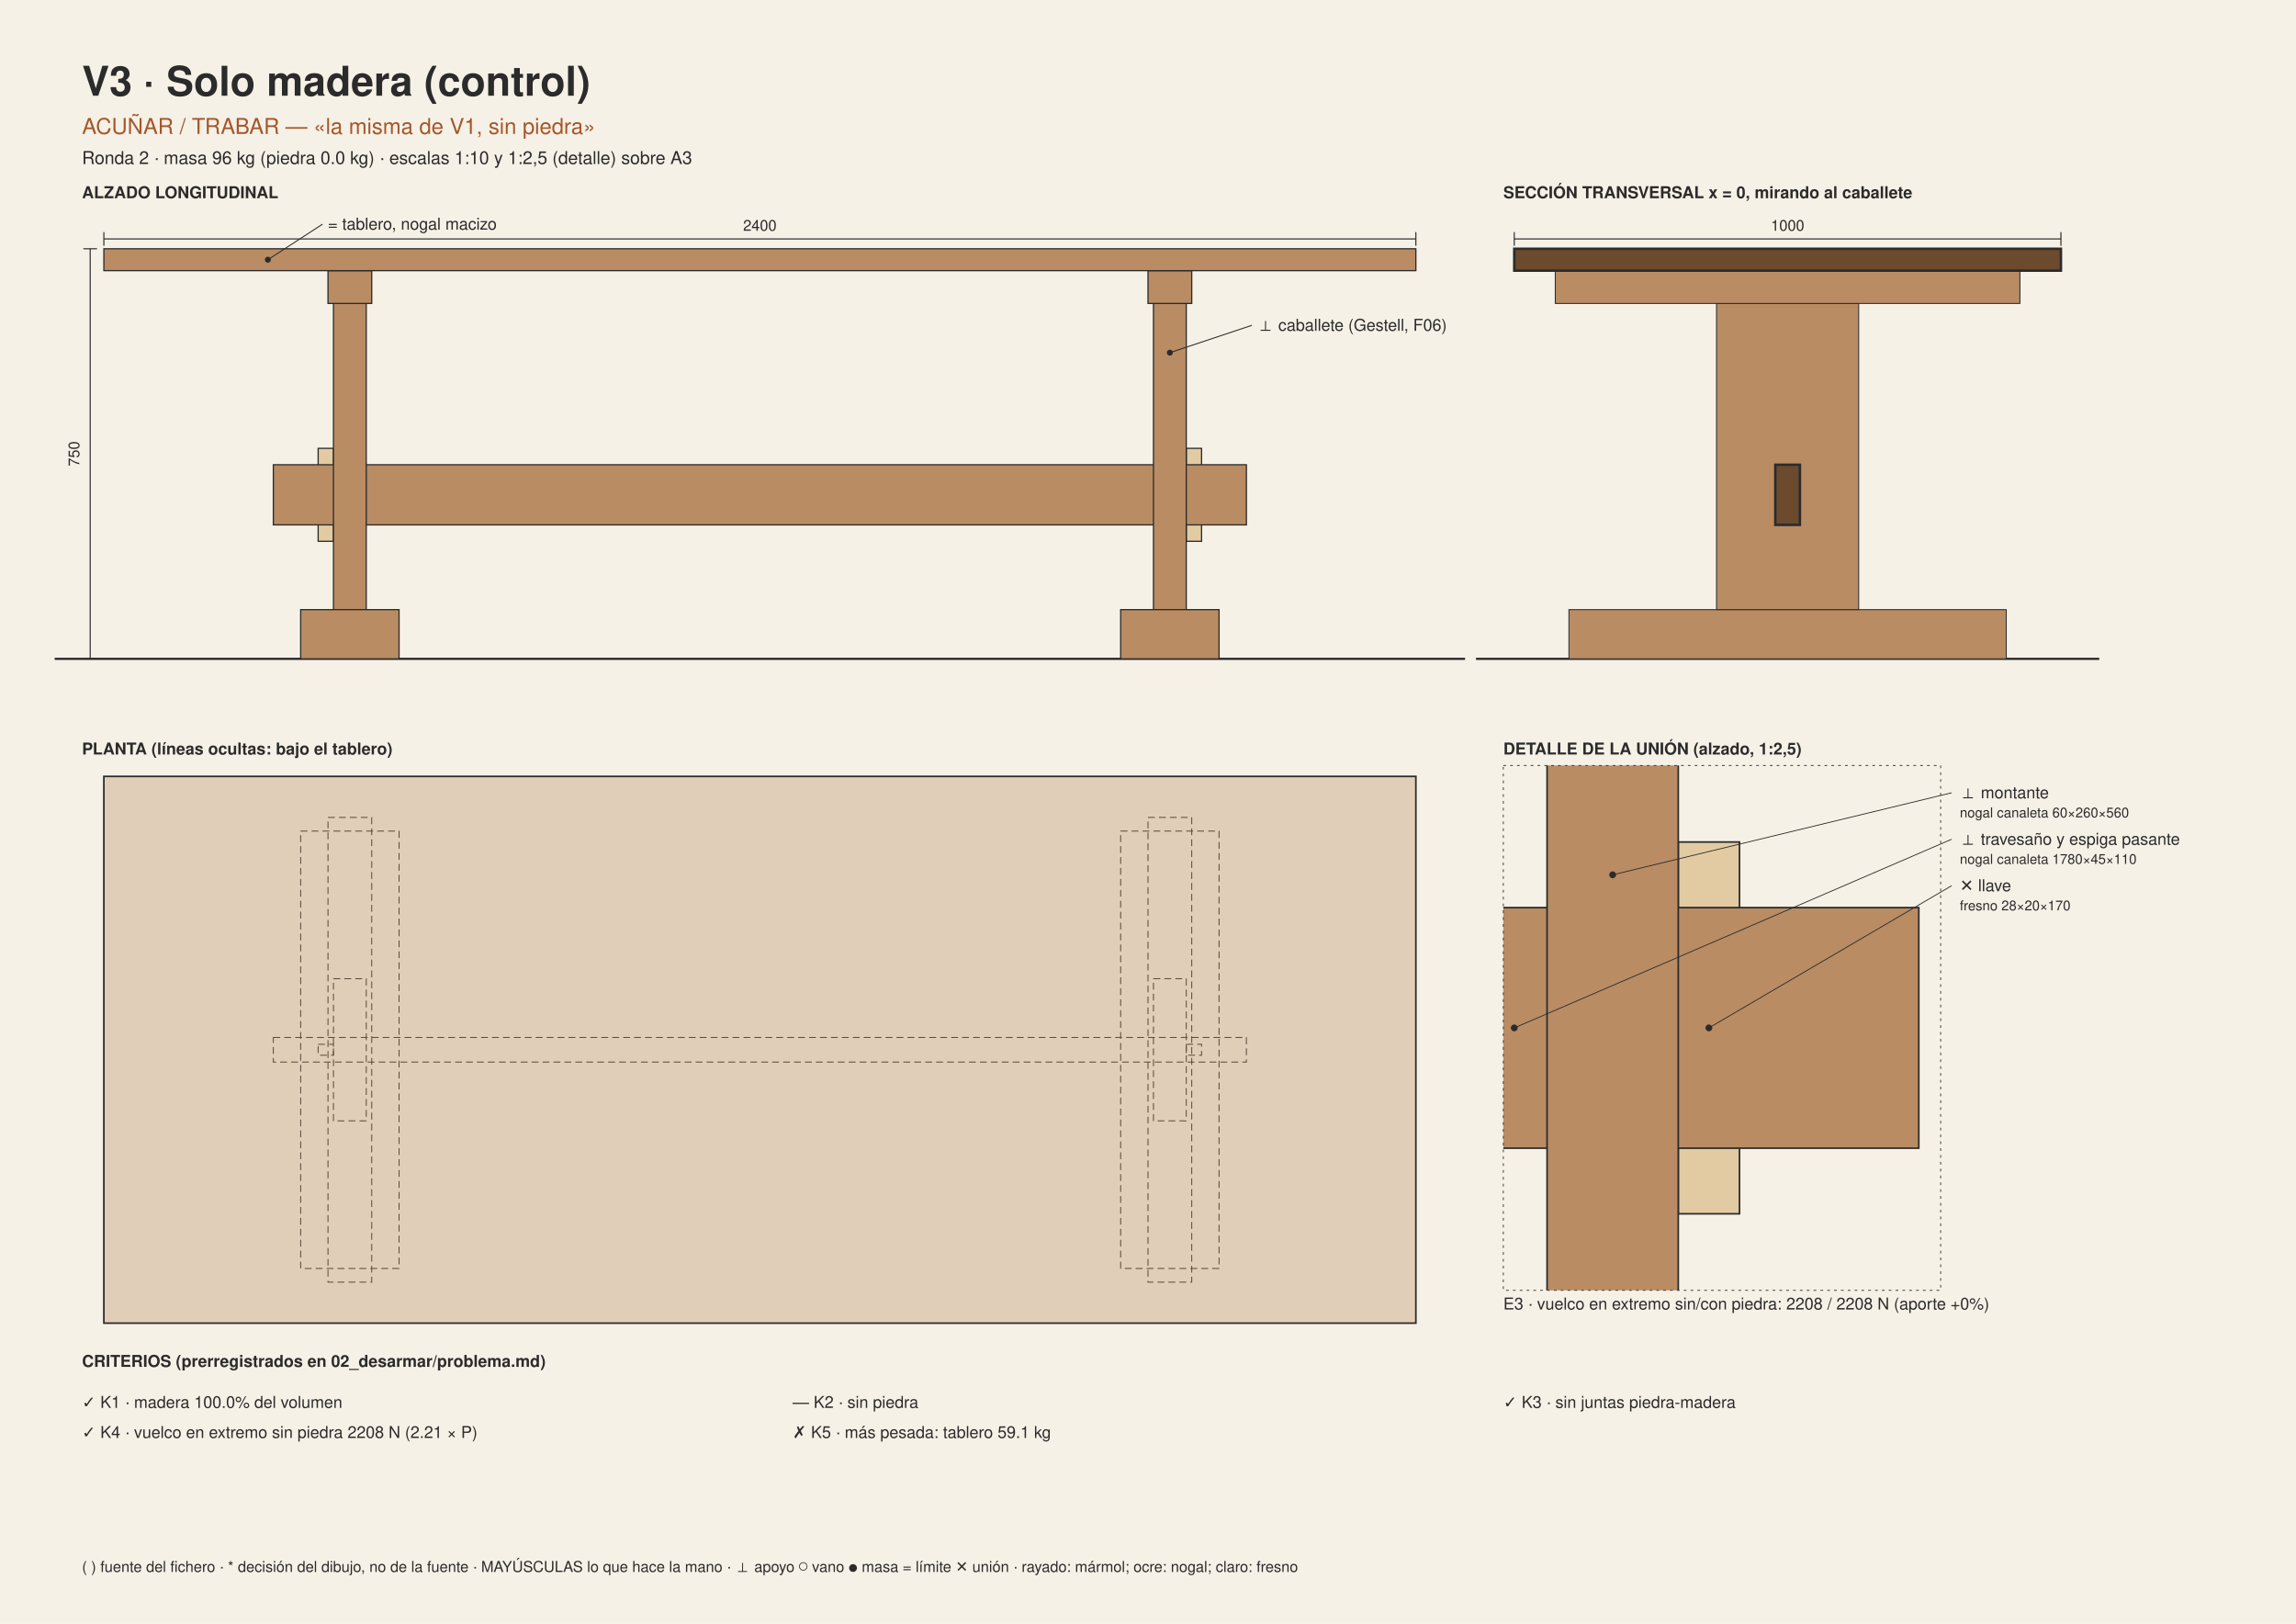
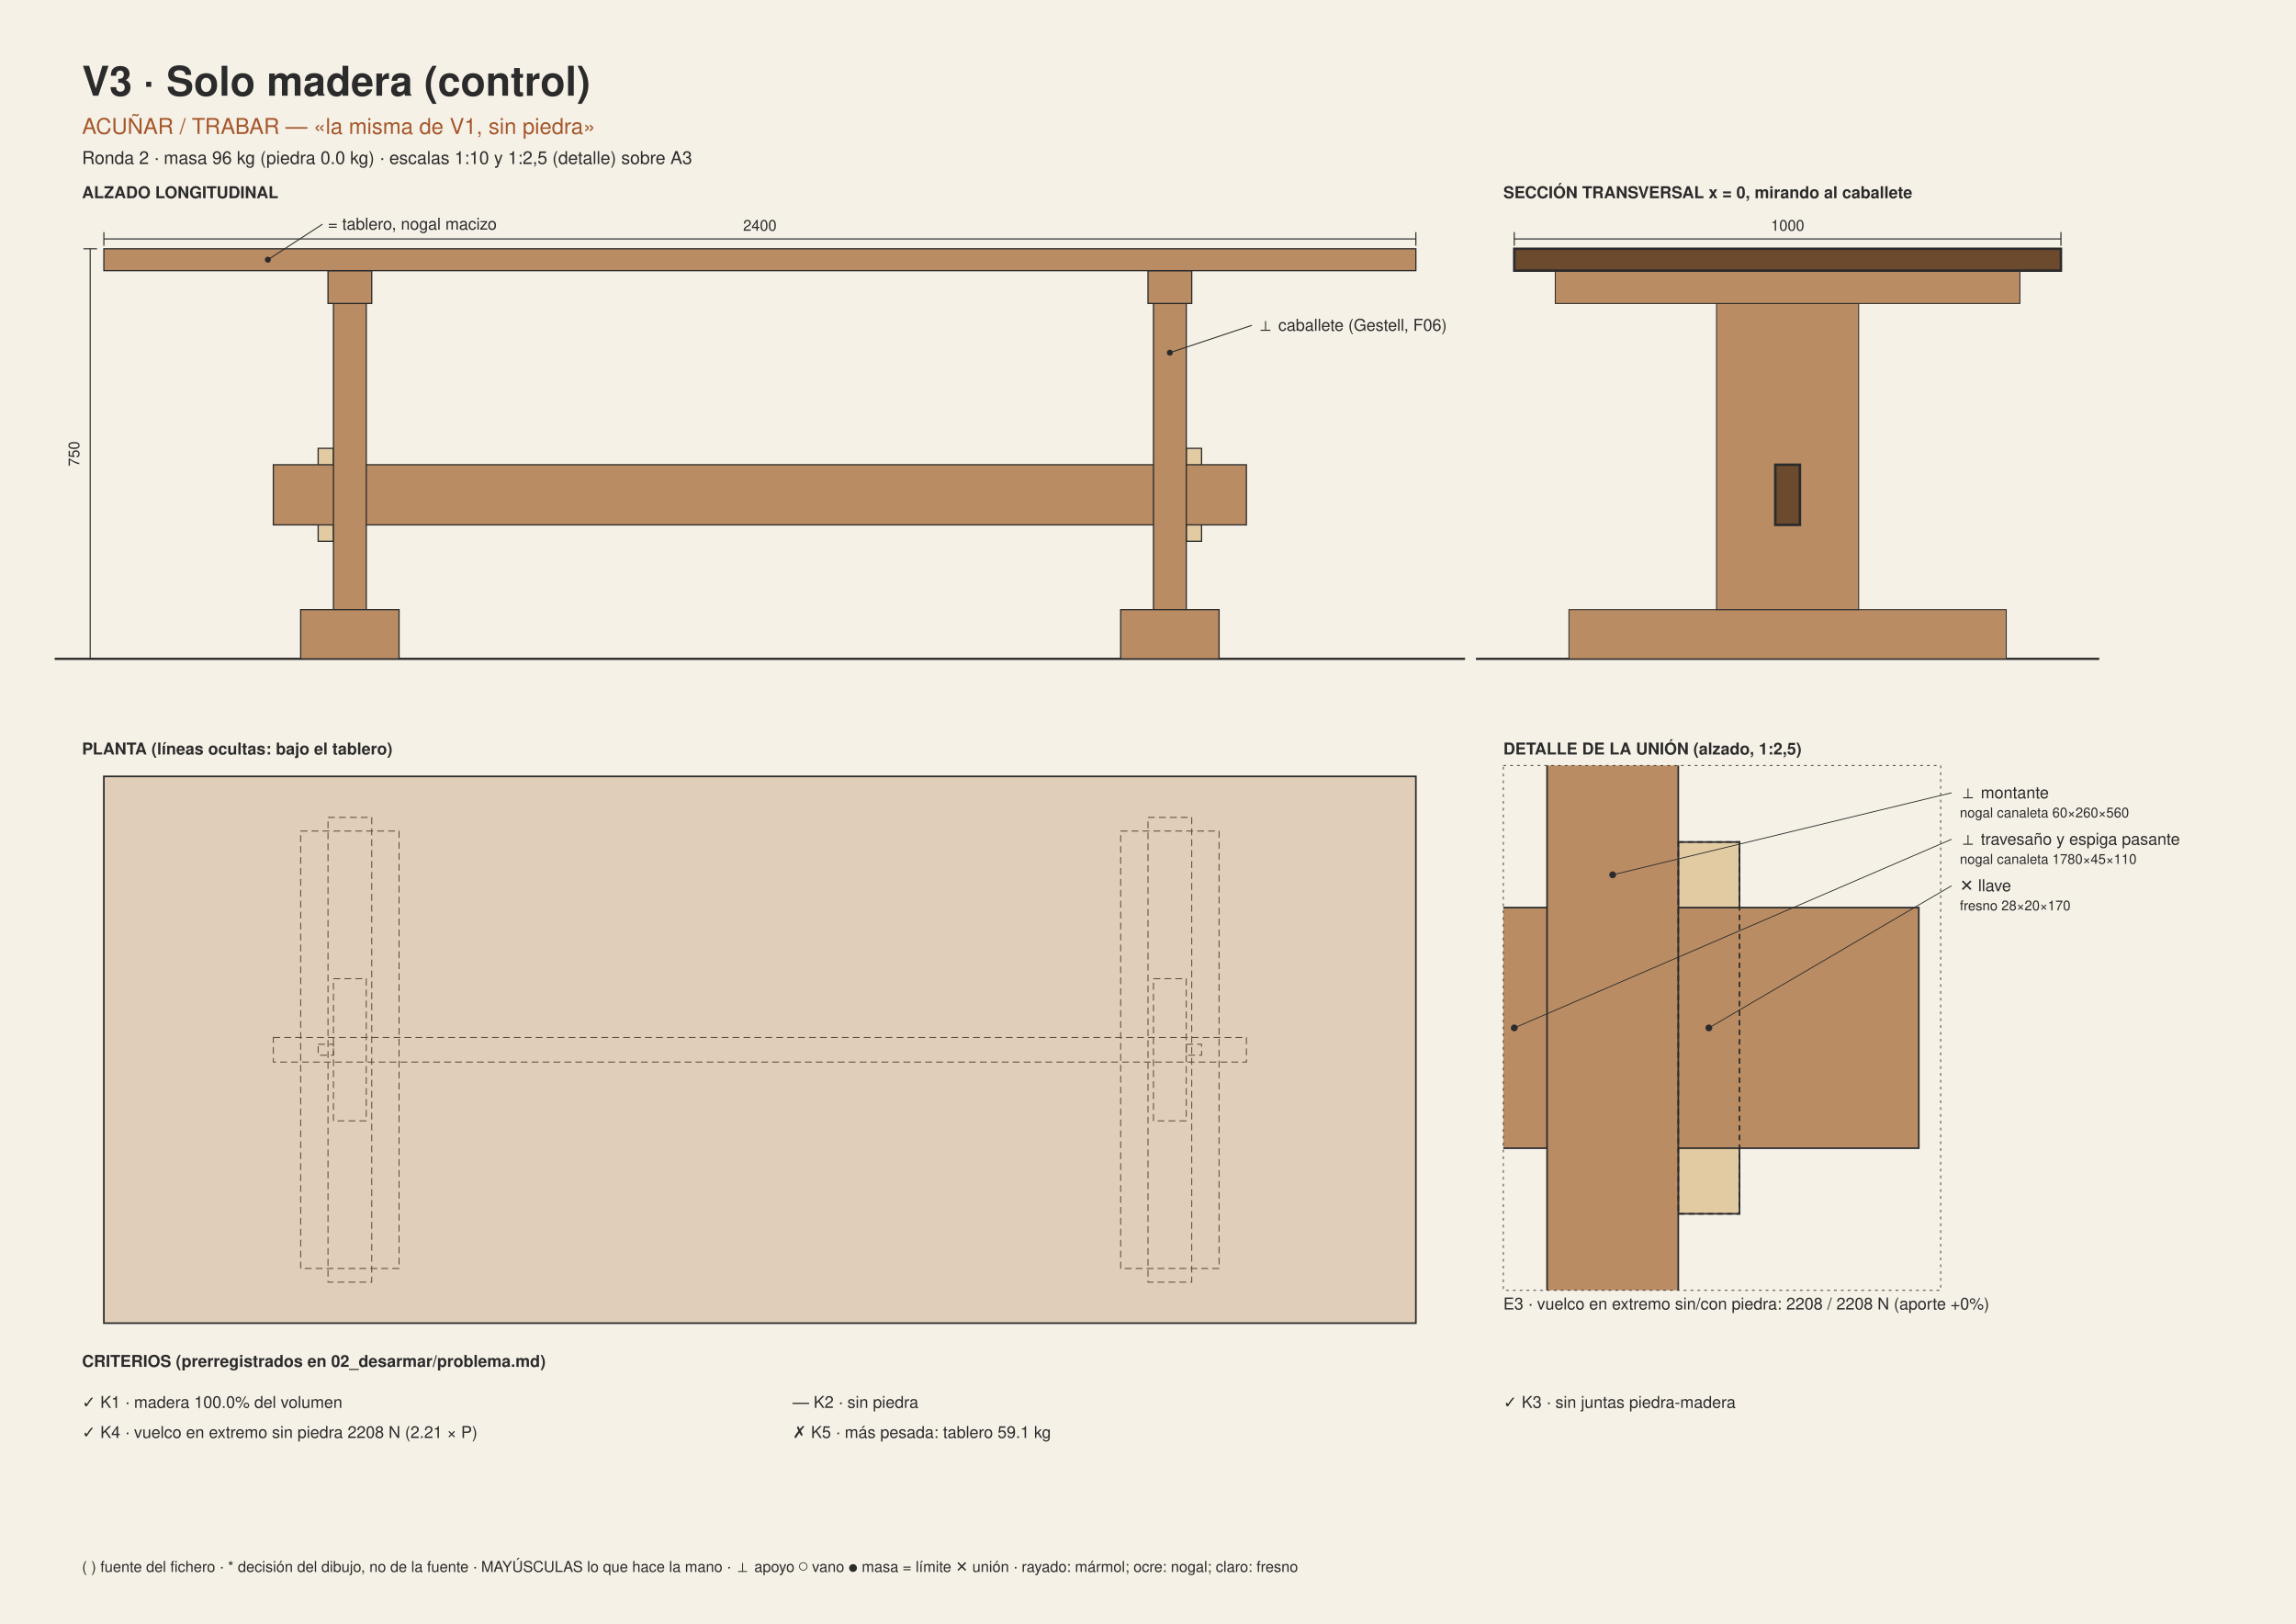
<svg xmlns="http://www.w3.org/2000/svg" viewBox="0 0 1680 1188" width="1680" height="1188">
  <defs>
    <pattern id="piedra" width="6" height="6" patternUnits="userSpaceOnUse" patternTransform="rotate(45)">
      <rect width="6" height="6" fill="#9aa1a6" />
      <line x1="0" y1="0" x2="0" y2="6" stroke="#6e757a" stroke-width="1.2" />
    </pattern>
    <pattern id="piedra-corte" width="4" height="4" patternUnits="userSpaceOnUse" patternTransform="rotate(45)">
      <rect width="4" height="4" fill="#5d6469" />
      <line x1="0" y1="0" x2="0" y2="4" stroke="#2f3438" stroke-width="1.4" />
    </pattern>
  </defs>
  <rect width="1680" height="1188" fill="#f6f1e7" />
  <text x="60.0" y="70.0" font-family="Helvetica, Arial, sans-serif" font-size="30" fill="#2b2b2b" font-weight="bold" text-anchor="start">V3 · Solo madera (control)</text>
  <text x="60.0" y="98.0" font-family="Helvetica, Arial, sans-serif" font-size="16" fill="#a5562a" font-weight="normal" text-anchor="start">ACUÑAR / TRABAR — «la misma de V1, sin piedra»</text>
  <text x="60.0" y="120.0" font-family="Helvetica, Arial, sans-serif" font-size="13" fill="#2b2b2b" font-weight="normal" text-anchor="start">Ronda 2 · masa 96 kg (piedra 0.0 kg) · escalas 1:10 y 1:2,5 (detalle) sobre A3</text>
  <text x="60.0" y="145.0" font-family="Helvetica, Arial, sans-serif" font-size="12" fill="#2b2b2b" font-weight="bold" text-anchor="start">ALZADO LONGITUDINAL</text>
  <line x1="40.0" y1="482.0" x2="1072.0" y2="482.0" stroke="#2b2b2b" stroke-width="1.6" />
  <rect x="232.8" y="328.0" width="11.2" height="68.0" fill="#e2cba3" stroke="#2b2b2b" stroke-width="0.9" />
  <rect x="868.0" y="328.0" width="11.2" height="68.0" fill="#e2cba3" stroke="#2b2b2b" stroke-width="0.9" />
  <rect x="200.0" y="340.0" width="712.0" height="44.0" fill="#b98c63" stroke="#2b2b2b" stroke-width="0.9" />
  <rect x="244.0" y="222.0" width="24.0" height="224.0" fill="#b98c63" stroke="#2b2b2b" stroke-width="0.9" />
  <rect x="844.0" y="222.0" width="24.0" height="224.0" fill="#b98c63" stroke="#2b2b2b" stroke-width="0.9" />
  <rect x="220.0" y="446.0" width="72.0" height="36.0" fill="#b98c63" stroke="#2b2b2b" stroke-width="0.9" />
  <rect x="820.0" y="446.0" width="72.0" height="36.0" fill="#b98c63" stroke="#2b2b2b" stroke-width="0.9" />
  <rect x="240.0" y="198.0" width="32.0" height="24.0" fill="#b98c63" stroke="#2b2b2b" stroke-width="0.9" />
  <rect x="840.0" y="198.0" width="32.0" height="24.0" fill="#b98c63" stroke="#2b2b2b" stroke-width="0.9" />
  <rect x="76.0" y="182.0" width="960.0" height="16.0" fill="#b98c63" stroke="#2b2b2b" stroke-width="0.9" />
  <circle cx="196.0" cy="190.0" r="2.2" fill="#2b2b2b" />
  <line x1="196.0" y1="190.0" x2="236.0" y2="164.0" stroke="#2b2b2b" stroke-width="0.7" />
  <text x="240.0" y="168.0" font-family="Helvetica, Arial, sans-serif" font-size="12" fill="#2b2b2b" font-weight="normal" text-anchor="start">= tablero, nogal macizo</text>
  <circle cx="856.0" cy="258.0" r="2.2" fill="#2b2b2b" />
  <line x1="856.0" y1="258.0" x2="916.0" y2="238.0" stroke="#2b2b2b" stroke-width="0.7" />
  <text x="920.0" y="242.0" font-family="Helvetica, Arial, sans-serif" font-size="12" fill="#2b2b2b" font-weight="normal" text-anchor="start">⊥ caballete (Gestell, F06)</text>
  <line x1="76.0" y1="174.8" x2="1036.0" y2="174.8" stroke="#2b2b2b" stroke-width="0.8" />
  <line x1="76.0" y1="169.8" x2="76.0" y2="179.8" stroke="#2b2b2b" stroke-width="0.8" />
  <line x1="1036.0" y1="169.8" x2="1036.0" y2="179.8" stroke="#2b2b2b" stroke-width="0.8" />
  <text x="556.0" y="168.8" font-family="Helvetica, Arial, sans-serif" font-size="11" fill="#2b2b2b" font-weight="normal" text-anchor="middle">2400</text>
  <line x1="66.0" y1="482.0" x2="66.0" y2="182.0" stroke="#2b2b2b" stroke-width="0.8" />
  <line x1="61.0" y1="482.0" x2="71.0" y2="482.0" stroke="#2b2b2b" stroke-width="0.8" />
  <line x1="61.0" y1="182.0" x2="71.0" y2="182.0" stroke="#2b2b2b" stroke-width="0.8" />
  <text x="58.0" y="332.0" font-family="Helvetica, Arial, sans-serif" font-size="11" fill="#2b2b2b" text-anchor="middle" transform="rotate(-90 58.0 332.0)">750</text>
  <text x="60.0" y="552.0" font-family="Helvetica, Arial, sans-serif" font-size="12" fill="#2b2b2b" font-weight="bold" text-anchor="start">PLANTA (líneas ocultas: bajo el tablero)</text>
  <rect x="220.0" y="608.0" width="72.0" height="320.0" fill="none" stroke="#2b2b2b" stroke-width="0.7" stroke-dasharray="5 3" />
  <rect x="820.0" y="608.0" width="72.0" height="320.0" fill="none" stroke="#2b2b2b" stroke-width="0.7" stroke-dasharray="5 3" />
  <rect x="200.0" y="759.0" width="712.0" height="18.0" fill="none" stroke="#2b2b2b" stroke-width="0.7" stroke-dasharray="5 3" />
  <rect x="232.8" y="764.0" width="11.2" height="8.0" fill="none" stroke="#2b2b2b" stroke-width="0.7" stroke-dasharray="5 3" />
  <rect x="868.0" y="764.0" width="11.2" height="8.0" fill="none" stroke="#2b2b2b" stroke-width="0.7" stroke-dasharray="5 3" />
  <rect x="244.0" y="716.0" width="24.0" height="104.0" fill="none" stroke="#2b2b2b" stroke-width="0.7" stroke-dasharray="5 3" />
  <rect x="844.0" y="716.0" width="24.0" height="104.0" fill="none" stroke="#2b2b2b" stroke-width="0.7" stroke-dasharray="5 3" />
  <rect x="240.0" y="598.0" width="32.0" height="340.0" fill="none" stroke="#2b2b2b" stroke-width="0.7" stroke-dasharray="5 3" />
  <rect x="840.0" y="598.0" width="32.0" height="340.0" fill="none" stroke="#2b2b2b" stroke-width="0.7" stroke-dasharray="5 3" />
  <rect x="76.0" y="568.0" width="960.0" height="400.0" fill="#b98c63" fill-opacity="0.35" stroke="#2b2b2b" stroke-width="1.2" />
  <text x="1100.0" y="145.0" font-family="Helvetica, Arial, sans-serif" font-size="12" fill="#2b2b2b" font-weight="bold" text-anchor="start">SECCIÓN TRANSVERSAL x = 0, mirando al caballete</text>
  <line x1="1080.0" y1="482.0" x2="1536.0" y2="482.0" stroke="#2b2b2b" stroke-width="1.6" />
  <rect x="1304.0" y="328.0" width="8.0" height="68.0" fill="#e2cba3" stroke="#2b2b2b" stroke-width="0.7" />
  <rect x="1148.0" y="446.0" width="320.0" height="36.0" fill="#b98c63" stroke="#2b2b2b" stroke-width="0.7" />
  <rect x="1256.0" y="222.0" width="104.0" height="224.0" fill="#b98c63" stroke="#2b2b2b" stroke-width="0.7" />
  <rect x="1138.0" y="198.0" width="340.0" height="24.0" fill="#b98c63" stroke="#2b2b2b" stroke-width="0.7" />
  <rect x="1108.0" y="182.0" width="400.0" height="16.0" fill="#6b4a2e" stroke="#2b2b2b" stroke-width="1.8" />
  <rect x="1299.0" y="340.0" width="18.0" height="44.0" fill="#6b4a2e" stroke="#2b2b2b" stroke-width="1.8" />
  <line x1="1108.0" y1="174.8" x2="1508.0" y2="174.8" stroke="#2b2b2b" stroke-width="0.8" />
  <line x1="1108.0" y1="169.8" x2="1108.0" y2="179.8" stroke="#2b2b2b" stroke-width="0.8" />
  <line x1="1508.0" y1="169.8" x2="1508.0" y2="179.8" stroke="#2b2b2b" stroke-width="0.8" />
  <text x="1308.0" y="168.8" font-family="Helvetica, Arial, sans-serif" font-size="11" fill="#2b2b2b" font-weight="normal" text-anchor="middle">1000</text>
  <text x="1100.0" y="552.0" font-family="Helvetica, Arial, sans-serif" font-size="12" fill="#2b2b2b" font-weight="bold" text-anchor="start">DETALLE DE LA UNIÓN (alzado, 1:2,5)</text>
  <clipPath id="clip-V3">
    <rect x="1100.0" y="560.0" width="320.0" height="384.0" />
  </clipPath>
  <g clip-path="url(#clip-V3)">
    <rect x="-1312.8" y="616.0" width="44.8" height="272.0" fill="#e2cba3" stroke="#2b2b2b" stroke-width="1.2" />
    <rect x="1228.0" y="616.0" width="44.8" height="272.0" fill="#e2cba3" stroke="#2b2b2b" stroke-width="1.2" />
    <rect x="-1444.0" y="664.0" width="2848.0" height="176.0" fill="#b98c63" stroke="#2b2b2b" stroke-width="1.2" />
    <rect x="-1268.0" y="192.0" width="96.0" height="896.0" fill="#b98c63" stroke="#2b2b2b" stroke-width="1.2" />
    <rect x="1132.0" y="192.0" width="96.0" height="896.0" fill="#b98c63" stroke="#2b2b2b" stroke-width="1.2" />
    <rect x="-1364.0" y="1088.0" width="288.0" height="144.0" fill="#b98c63" stroke="#2b2b2b" stroke-width="1.2" />
    <rect x="1036.0" y="1088.0" width="288.0" height="144.0" fill="#b98c63" stroke="#2b2b2b" stroke-width="1.2" />
    <rect x="-1284.0" y="96.0" width="128.0" height="96.0" fill="#b98c63" stroke="#2b2b2b" stroke-width="1.2" />
    <rect x="1116.0" y="96.0" width="128.0" height="96.0" fill="#b98c63" stroke="#2b2b2b" stroke-width="1.2" />
    <rect x="-1940.0" y="32.0" width="3840.0" height="64.0" fill="#b98c63" stroke="#2b2b2b" stroke-width="1.2" />
+     <rect x="-1312.8" y="616.0" width="44.8" height="272.0" fill="none" stroke="#2b2b2b" stroke-width="1.2" stroke-dasharray="4 3" />
+     <rect x="1228.0" y="616.0" width="44.8" height="272.0" fill="none" stroke="#2b2b2b" stroke-width="1.2" stroke-dasharray="4 3" />
  </g>
  <circle cx="1180.0" cy="640.0" r="2.5" fill="#2b2b2b" />
  <polyline points="1180.0,640.0 1428.0,580.0" fill="none" stroke="#2b2b2b" stroke-width="0.6" />
  <text x="1434.0" y="584.0" font-family="Helvetica, Arial, sans-serif" font-size="12" fill="#2b2b2b" font-weight="normal" text-anchor="start">⊥ montante</text>
  <text x="1434.0" y="598.0" font-family="Helvetica, Arial, sans-serif" font-size="10" fill="#2b2b2b" font-weight="normal" text-anchor="start">nogal canaleta 60×260×560</text>
  <circle cx="1108.0" cy="752.0" r="2.5" fill="#2b2b2b" />
  <polyline points="1108.0,752.0 1428.0,614.0" fill="none" stroke="#2b2b2b" stroke-width="0.6" />
  <text x="1434.0" y="618.0" font-family="Helvetica, Arial, sans-serif" font-size="12" fill="#2b2b2b" font-weight="normal" text-anchor="start">⊥ travesaño y espiga pasante</text>
  <text x="1434.0" y="632.0" font-family="Helvetica, Arial, sans-serif" font-size="10" fill="#2b2b2b" font-weight="normal" text-anchor="start">nogal canaleta 1780×45×110</text>
  <circle cx="1250.4" cy="752.0" r="2.5" fill="#2b2b2b" />
  <polyline points="1250.4,752.0 1428.0,648.0" fill="none" stroke="#2b2b2b" stroke-width="0.6" />
  <text x="1434.0" y="652.0" font-family="Helvetica, Arial, sans-serif" font-size="12" fill="#2b2b2b" font-weight="normal" text-anchor="start">✕ llave</text>
  <text x="1434.0" y="666.0" font-family="Helvetica, Arial, sans-serif" font-size="10" fill="#2b2b2b" font-weight="normal" text-anchor="start">fresno 28×20×170</text>
  <rect x="1100.0" y="560.0" width="320.0" height="384.0" fill="none" stroke="#2b2b2b" stroke-width="0.6" stroke-dasharray="2 3" />
  <text x="60.0" y="1000.0" font-family="Helvetica, Arial, sans-serif" font-size="12" fill="#2b2b2b" font-weight="bold" text-anchor="start">CRITERIOS (prerregistrados en 02_desarmar/problema.md)</text>
  <text x="60.0" y="1030.0" font-family="Helvetica, Arial, sans-serif" font-size="12" fill="#2b2b2b" font-weight="normal" text-anchor="start">✓ K1 · madera 100.0% del volumen</text>
  <text x="580.0" y="1030.0" font-family="Helvetica, Arial, sans-serif" font-size="12" fill="#2b2b2b" font-weight="normal" text-anchor="start">— K2 · sin piedra</text>
  <text x="1100.0" y="1030.0" font-family="Helvetica, Arial, sans-serif" font-size="12" fill="#2b2b2b" font-weight="normal" text-anchor="start">✓ K3 · sin juntas piedra-madera</text>
  <text x="60.0" y="1052.0" font-family="Helvetica, Arial, sans-serif" font-size="12" fill="#2b2b2b" font-weight="normal" text-anchor="start">✓ K4 · vuelco en extremo sin piedra 2208 N (2.21 × P)</text>
  <text x="580.0" y="1052.0" font-family="Helvetica, Arial, sans-serif" font-size="12" fill="#2b2b2b" font-weight="normal" text-anchor="start">✗ K5 · más pesada: tablero 59.1 kg</text>
  <text x="1100.0" y="958.0" font-family="Helvetica, Arial, sans-serif" font-size="12" fill="#2b2b2b" font-weight="normal" text-anchor="start">E3 · vuelco en extremo sin/con piedra: 2208 / 2208 N (aporte +0%)</text>
  <text x="60.0" y="1150.0" font-family="Helvetica, Arial, sans-serif" font-size="11" fill="#2b2b2b" font-weight="normal" text-anchor="start">( ) fuente del fichero · * decisión del dibujo, no de la fuente · MAYÚSCULAS lo que hace la mano · ⊥ apoyo ○ vano ● masa = límite ✕ unión · rayado: mármol; ocre: nogal; claro: fresno</text>
</svg>
